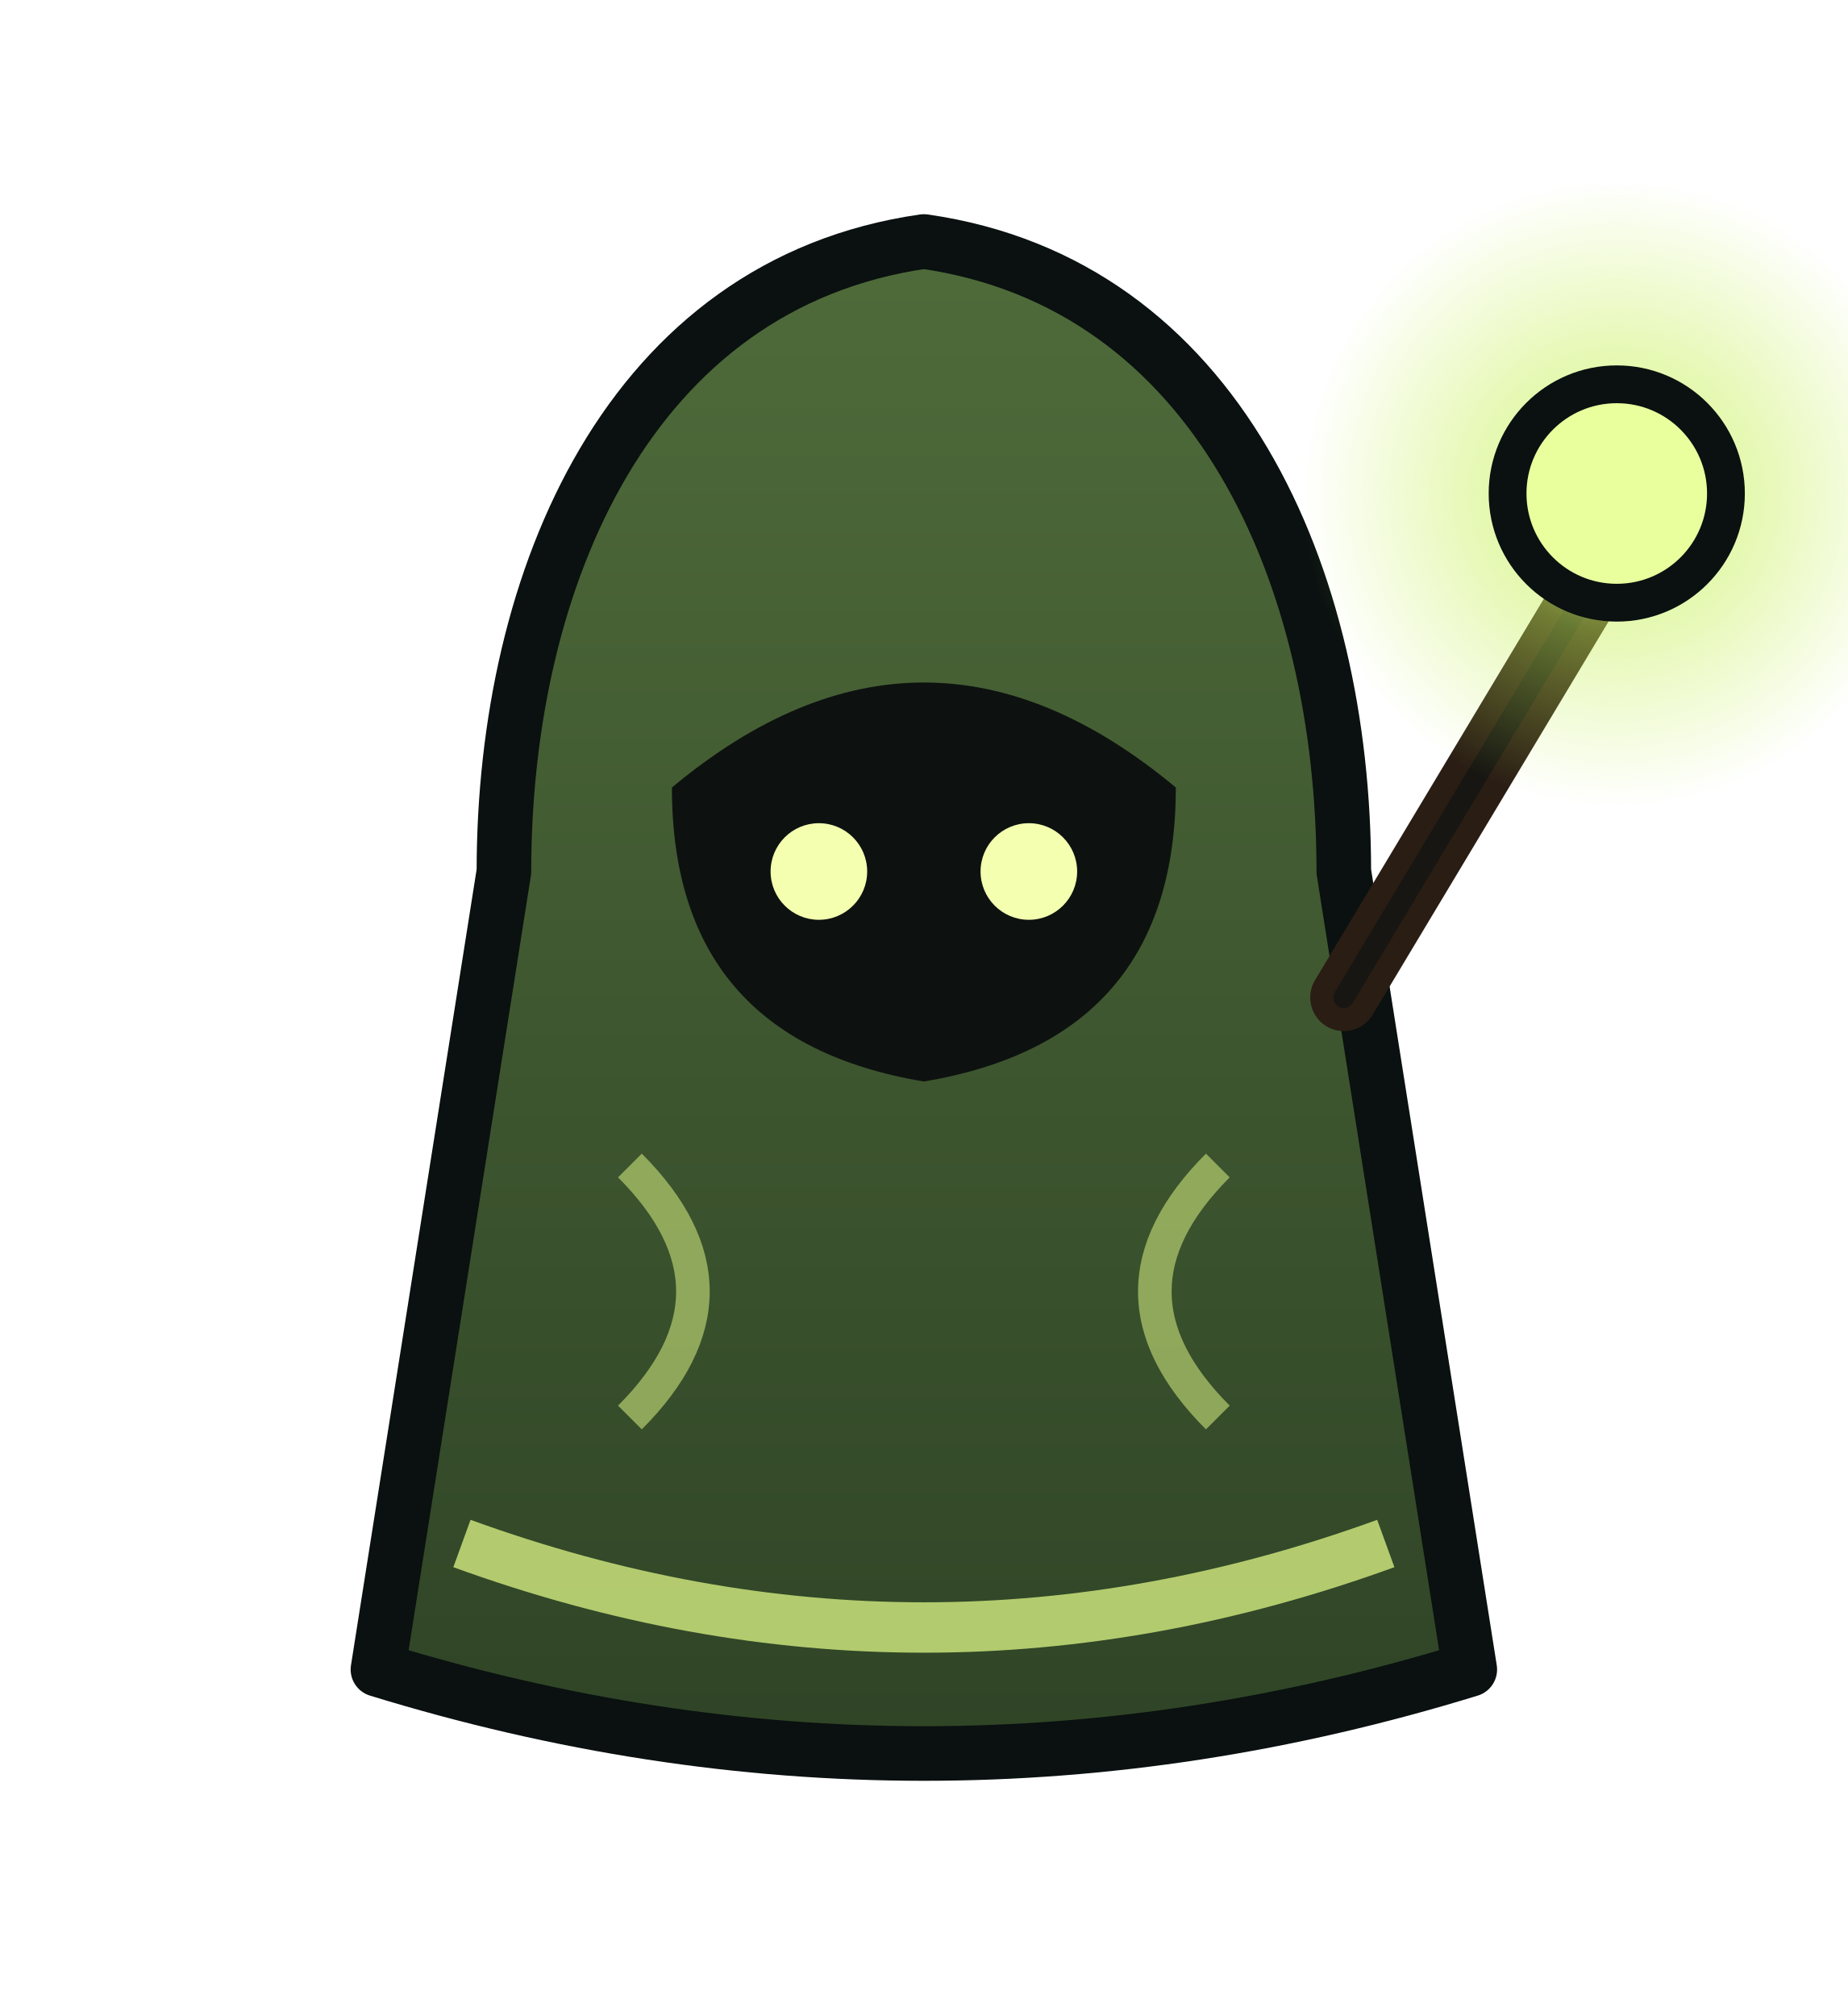
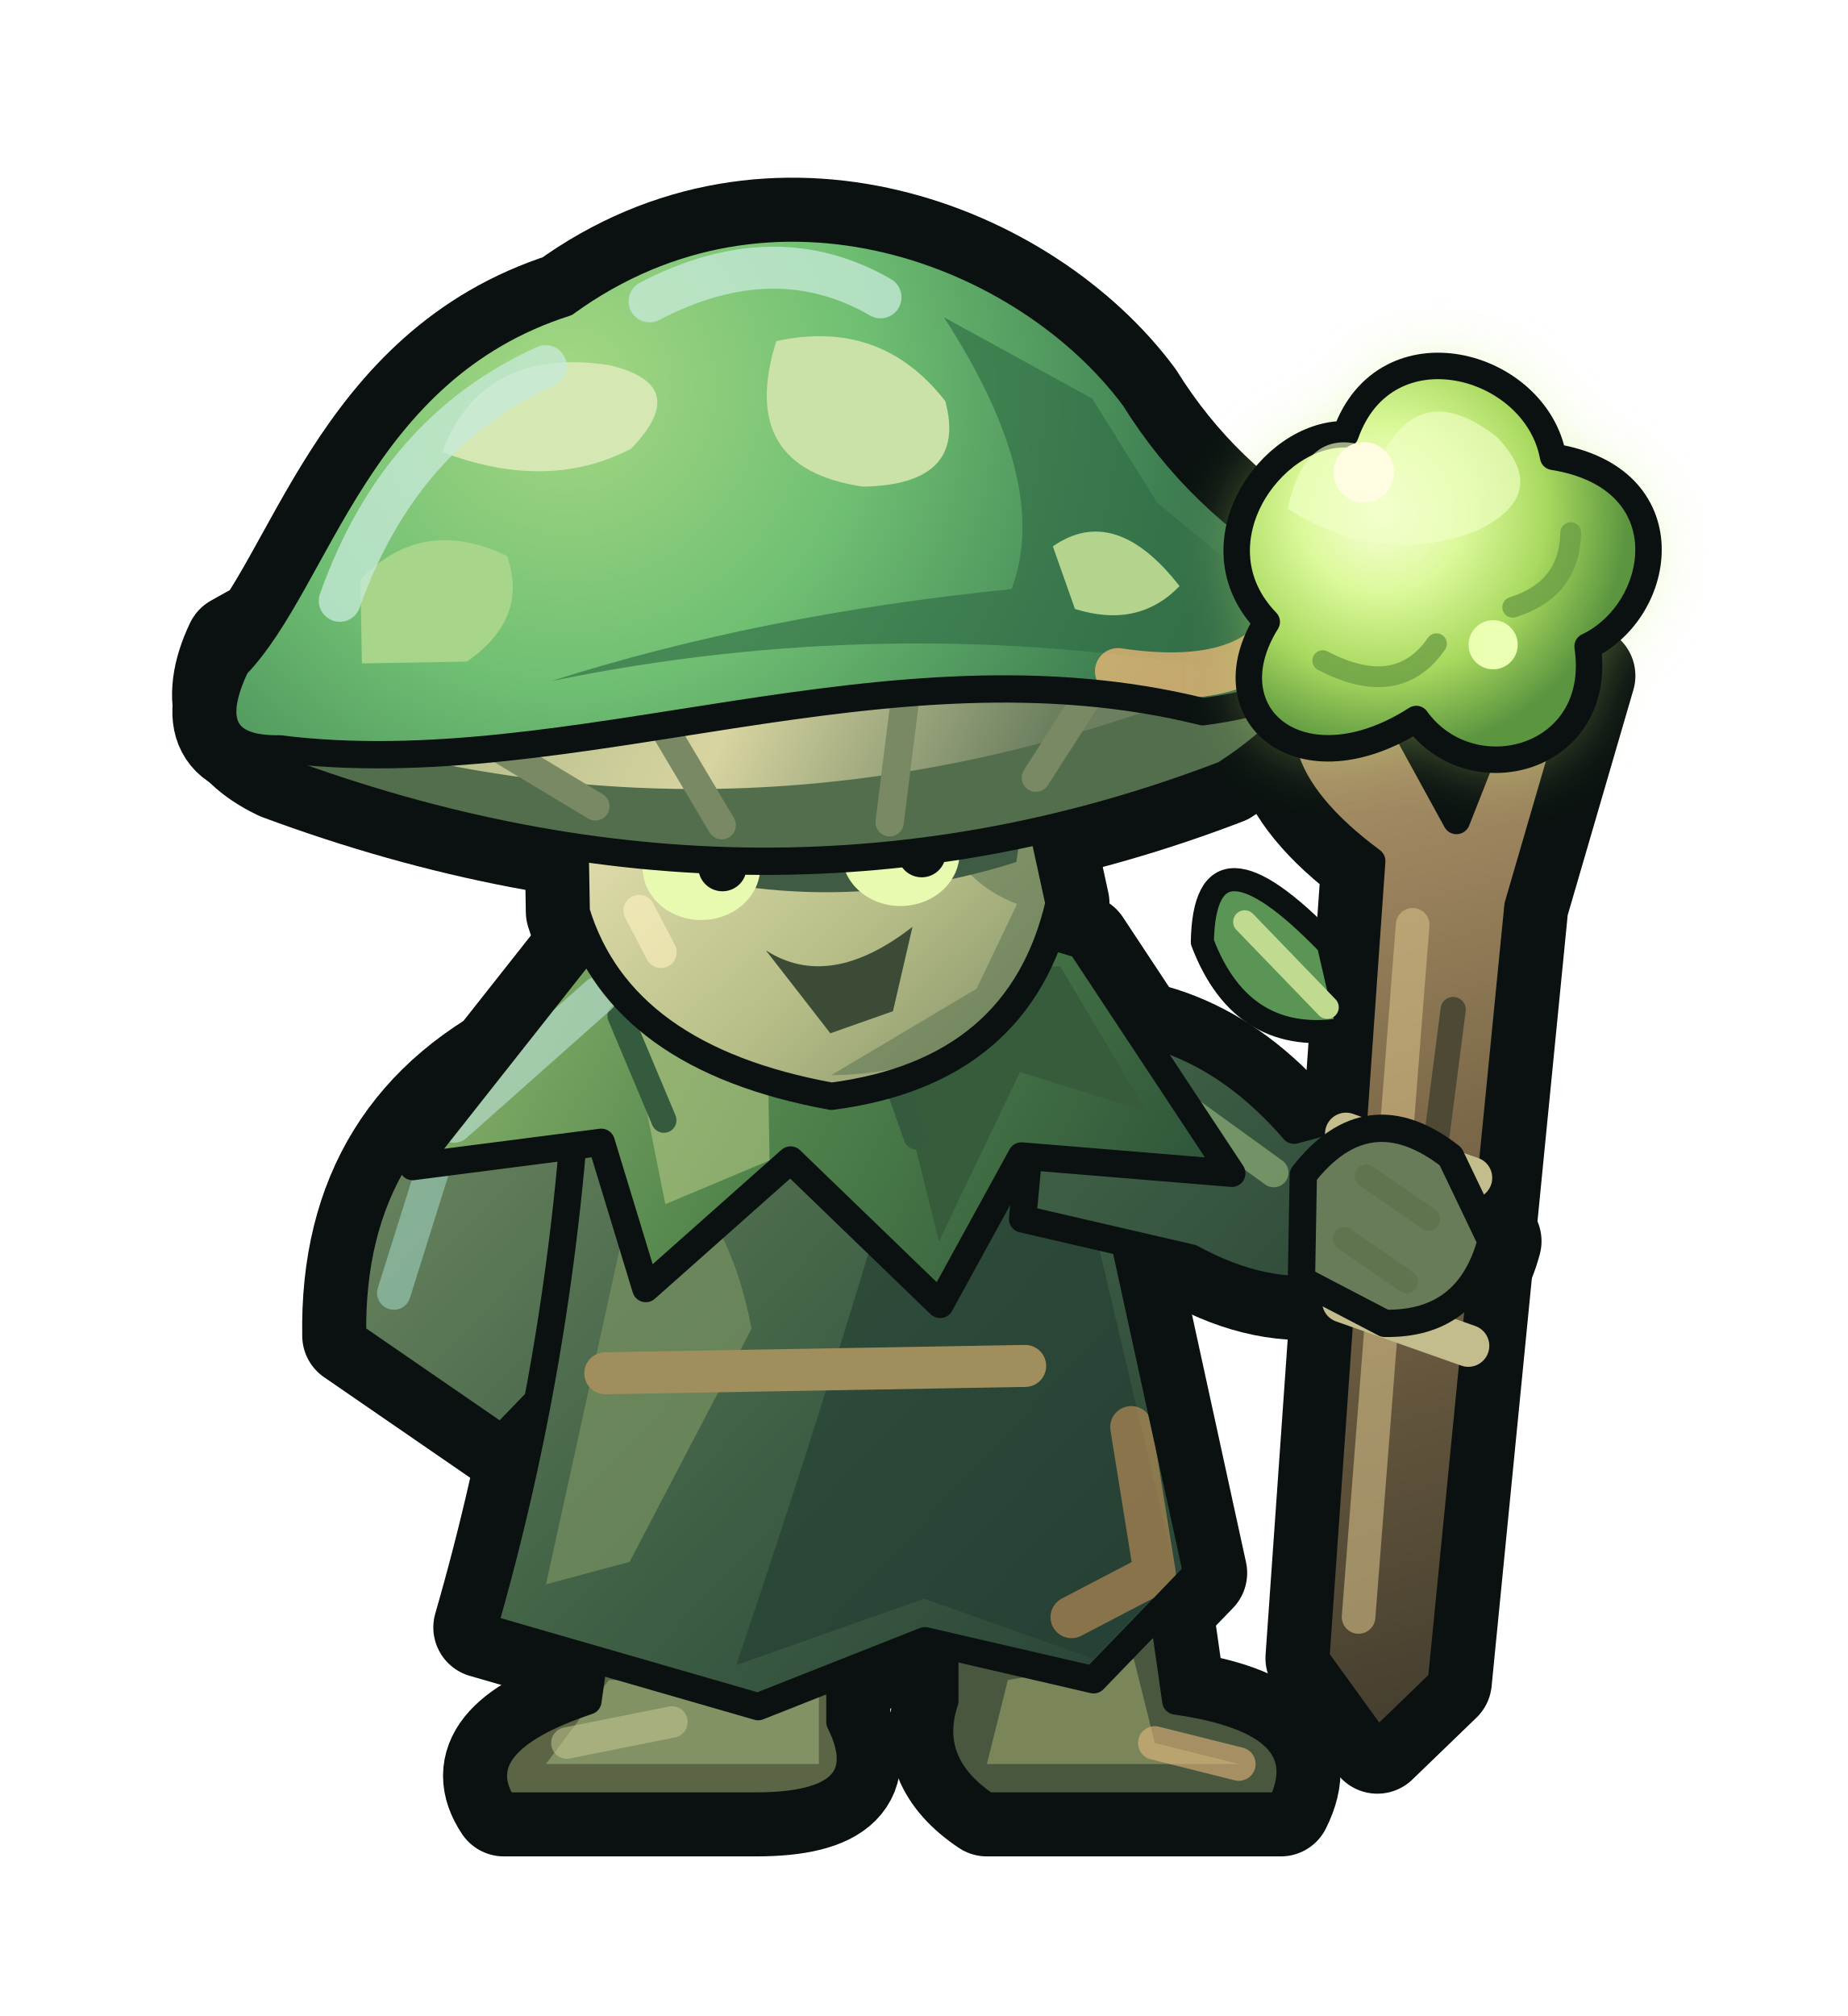
<svg xmlns="http://www.w3.org/2000/svg" viewBox="0 0 88 96" width="88" height="96">
  <defs>
-     <radialGradient id="sporemage1-g" cx="0.5" cy="0.5" r="0.5">
-       <stop offset="0" stop-color="#e9ff9e" stop-opacity="0.95" />
-       <stop offset="0.45" stop-color="#c8f05a" stop-opacity="0.45" />
-       <stop offset="1" stop-color="#c8f05a" stop-opacity="0" />
+     <radialGradient id="sporemage1-cap" gradientUnits="userSpaceOnUse" cx="28" cy="19" r="43">
+       <stop offset="0" stop-color="#a6d883" />
+       <stop offset="0.333" stop-color="#6fbf73" />
+       <stop offset="0.667" stop-color="#3f8052" />
+       <stop offset="1" stop-color="#274c3d" />
    </radialGradient>
-     <linearGradient id="sporemage1-r" x1="0" y1="0" x2="0" y2="1">
-       <stop offset="0" stop-color="#4f6b3a" />
-       <stop offset="1" stop-color="#2f4426" />
+     <linearGradient id="sporemage1-cloth" gradientUnits="userSpaceOnUse" x1="22" y1="48" x2="58" y2="83">
+       <stop offset="0" stop-color="#6c8660" />
+       <stop offset="0.5" stop-color="#3f6045" />
+       <stop offset="1" stop-color="#253e34" />
    </linearGradient>
+     <linearGradient id="sporemage1-leaf" gradientUnits="userSpaceOnUse" x1="20" y1="43" x2="57" y2="63">
+       <stop offset="0" stop-color="#93bc70" />
+       <stop offset="0.5" stop-color="#4f824b" />
+       <stop offset="1" stop-color="#2b5038" />
+     </linearGradient>
+     <linearGradient id="sporemage1-pith" gradientUnits="userSpaceOnUse" x1="29" y1="34" x2="51" y2="58">
+       <stop offset="0" stop-color="#eee8b9" />
+       <stop offset="0.5" stop-color="#b9bf88" />
+       <stop offset="1" stop-color="#697c5a" />
+     </linearGradient>
+     <linearGradient id="sporemage1-wood" gradientUnits="userSpaceOnUse" x1="59" y1="32" x2="74" y2="82">
+       <stop offset="0" stop-color="#b49a6e" />
+       <stop offset="0.5" stop-color="#766345" />
+       <stop offset="1" stop-color="#413c2d" />
+     </linearGradient>
+     <linearGradient id="sporemage1-gill" gradientUnits="userSpaceOnUse" x1="23" y1="29" x2="48" y2="41">
+       <stop offset="0" stop-color="#afba89" />
+       <stop offset="0.5" stop-color="#d7d4a0" />
+       <stop offset="1" stop-color="#6c8060" />
+     </linearGradient>
+     <radialGradient id="sporemage1-spore" gradientUnits="userSpaceOnUse" cx="-2" cy="-3" r="13">
+       <stop offset="0" stop-color="#f8ffd8" />
+       <stop offset="0.333" stop-color="#dcf99b" />
+       <stop offset="0.667" stop-color="#a9d95f" />
+       <stop offset="1" stop-color="#5b953f" />
+     </radialGradient>
+     <filter id="sporemage1-glow" filterUnits="userSpaceOnUse" x="-30" y="-30" width="150" height="155">
+       <feGaussianBlur stdDeviation="1.7" />
+     </filter>
  </defs>
-   <g transform="translate(0 -2.5)">
-     <path d="M44 14 C30 16 24 30 24 44 L18 82 Q44 90 70 82 L64 44 C64 30 58 16 44 14 Z" fill="url(#sporemage1-r)" stroke="#0a1110" stroke-width="2.6" stroke-linejoin="round" />
-     <path d="M22 76 Q44 84 66 76" fill="none" stroke="#c9e27a" stroke-width="2.4" opacity="0.85" />
-     <path d="M32 40 Q44 30 56 40 Q56 52 44 54 Q32 52 32 40 Z" fill="#0d1210" />
-     <circle cx="39" cy="44" r="2.3" fill="#f4ffb0" />
-     <circle cx="49" cy="44" r="2.3" fill="#f4ffb0" />
-     <path d="M64 50 L76 30" stroke="#2a1d14" stroke-width="3.2" stroke-linecap="round" />
-     <path d="M64 50 L76 30" stroke="#0a1110" stroke-width="1" stroke-linecap="round" opacity="0.6" />
-     <circle cx="77" cy="26" r="14.9" fill="url(#sporemage1-g)" />
-     <circle cx="77" cy="26" r="5.2" fill="#e9ff9e" stroke="#0a1110" stroke-width="1.8" />
-     <path d="M30 58 Q36 64 30 70 M58 58 Q52 64 58 70" fill="none" stroke="#c9e27a" stroke-width="1.6" opacity="0.6" />
+   <g stroke-linejoin="round" stroke-linecap="round">
+     <g>
+       <path d="M29 74 L40 75 L40 82 Q42 86 36 86 L24 86 Q22 83 28 81 Z" fill="#0a1110" stroke="#0a1110" stroke-width="4.8" />
+       <path d="M45 75 L55 74 L56 81 Q63 82 61 86 L47 86 Q44 84 45 81 Z" fill="#0a1110" stroke="#0a1110" stroke-width="4.8" />
+       <g transform="translate(0 -0.8) rotate(-1 40 76)">
+         <path d="M26 50 Q17 54 17 64 L24 69 L33 60 Z" fill="#0a1110" stroke="#0a1110" stroke-width="4.8" />
+       </g>
+       <g transform="translate(0 -0.8) rotate(-1 40 76)">
+         <path d="M28 51 Q39 46 52 51 L57 76 L52 81 L44 79 L36 82 L23 78 Q27 65 28 51 Z" fill="#0a1110" stroke="#0a1110" stroke-width="4.8" />
+       </g>
+       <g transform="translate(0 -0.8) rotate(-1 40 76)">
+         <path d="M50 50 Q57 49 62 55 L66 54 L70 59 Q64 65 57 61 L49 59 Z" fill="#0a1110" stroke="#0a1110" stroke-width="4.8" />
+       </g>
+       <g transform="translate(0 -0.8) rotate(-1 40 76)">
+         <path d="M29 45 Q40 42 52 46 L59 57 L49 56 L45 63 L38 56 L31 62 L29 55 L20 56 Z" fill="#0a1110" stroke="#0a1110" stroke-width="4.8" />
+       </g>
+       <g transform="translate(0 -0.8) rotate(-1 40 76)">
+         <path d="M28 33 Q38 29 49 34 L51 44 Q49 52 40 53 Q30 51 28 44 Z" fill="#0a1110" stroke="#0a1110" stroke-width="4.8" />
+       </g>
+       <g transform="translate(0 -0.8) rotate(-1 40 76)">
+         <path d="M12 31 Q34 19 61 28 Q67 33 59 38 Q37 46 14 37 Q10 35 12 31 Z" fill="#0a1110" stroke="#0a1110" stroke-width="4.8" />
+       </g>
+       <g transform="translate(0 -0.8) rotate(-1 40 76)">
+         <path d="M12 32 C16 28 18 18 28 15 C38 8 50 13 55 20 Q58 25 63 28 Q67 34 58 35 C43 31 28 38 14 36 Q10 36 12 32 Z" fill="#0a1110" stroke="#0a1110" stroke-width="4.8" />
+       </g>
+       <g transform="rotate(1 65 60)">
+         <path d="M63 79 L65 41 Q58 36 62 31 L65 32 L69 39 L72 31 L75 32 L72 43 L69 80 L66 83 Z" fill="#0a1110" stroke="#0a1110" stroke-width="4.8" />
+       </g>
+       <g transform="rotate(1 65 60)">
+         <path d="M62 56 Q65 52 69 55 L71 59 Q70 63 66 63 L62 61 Z" fill="#0a1110" stroke="#0a1110" stroke-width="4.8" />
+       </g>
+     </g>
+     <g>
+       <path d="M29 74 L40 75 L40 82 Q42 86 36 86 L24 86 Q22 83 28 81 Z" fill="#5b6445" />
+       <path d="M29 80 L39 80 L39 84 L26 84 Z" fill="#839264" />
+       <path d="M27 83 L32 82" fill="none" stroke="#c4c690" stroke-width="1.5" opacity="0.55" />
+       <path d="M29 74 L40 75 L40 82 Q42 86 36 86 L24 86 Q22 83 28 81 Z" fill="none" stroke="#0a1110" stroke-width="1.3" />
+       <path d="M45 75 L55 74 L56 81 Q63 82 61 86 L47 86 Q44 84 45 81 Z" fill="#4a573f" />
+       <path d="M48 80 L54 79 L55 83 L59 84 L47 84 Z" fill="#7a8659" />
+       <path d="M55 83 L59 84" fill="none" stroke="#e3b67c" stroke-width="1.6" opacity="0.6" />
+       <path d="M45 75 L55 74 L56 81 Q63 82 61 86 L47 86 Q44 84 45 81 Z" fill="none" stroke="#0a1110" stroke-width="1.3" />
+       <g transform="translate(0 -0.8) rotate(-1 40 76)">
+         <path d="M26 50 Q17 54 17 64 L24 69 L33 60 Z" fill="url(#sporemage1-cloth)" />
+         <path d="M21 56 L19 62" fill="none" stroke="#9acbb6" stroke-width="1.6" opacity="0.65" />
+         <path d="M26 50 Q17 54 17 64 L24 69 L33 60 Z" fill="none" stroke="#0a1110" stroke-width="1.3" />
+       </g>
+       <g transform="translate(0 -0.8) rotate(-1 40 76)">
+         <path d="M28 51 Q39 46 52 51 L57 76 L52 81 L44 79 L36 82 L23 78 Q27 65 28 51 Z" fill="url(#sporemage1-cloth)" />
+         <path d="M44 53 Q40 66 35 80 L44 77 L52 80 L56 76 L51 53 Z" fill="#243e33" opacity="0.65" />
+         <path d="M31 55 Q35 58 36 64 L30 75 L26 76 Z" fill="#789161" opacity="0.7" />
+         <path d="M29 66 L49 66" fill="none" stroke="#a18e5d" stroke-width="2" opacity="1" />
+         <path d="M54 69 L55 76 L51 78" fill="none" stroke="#ffb067" stroke-width="2" opacity="0.45" />
+         <path d="M28 51 Q39 46 52 51 L57 76 L52 81 L44 79 L36 82 L23 78 Q27 65 28 51 Z" fill="none" stroke="#0a1110" stroke-width="1.3" />
+       </g>
+       <g transform="translate(0 -0.8) rotate(-1 40 76)">
+         <path d="M50 50 Q57 49 62 55 L66 54 L70 59 Q64 65 57 61 L49 59 Z" fill="url(#sporemage1-cloth)" />
+         <path d="M57 54 L61 57" fill="none" stroke="#9bbd81" stroke-width="1.4" opacity="0.6" />
+         <path d="M50 50 Q57 49 62 55 L66 54 L70 59 Q64 65 57 61 L49 59 Z" fill="none" stroke="#0a1110" stroke-width="1.3" />
+       </g>
+       <g transform="translate(0 -0.8) rotate(-1 40 76)">
+         <path d="M29 45 Q40 42 52 46 L59 57 L49 56 L45 63 L38 56 L31 62 L29 55 L20 56 Z" fill="url(#sporemage1-leaf)" />
+         <path d="M30 47 L37 48 L37 56 L32 58 Z" fill="#b2c783" opacity="0.6" />
+         <path d="M42 47 L51 47 L55 54 L49 52 L45 60 Z" fill="#365c3b" />
+         <path d="M30 49 L32 54 M42 49 L44 55" fill="none" stroke="#355b3e" stroke-width="1.2" opacity="1" />
+         <path d="M22 54 L29 48" fill="none" stroke="#b5dcca" stroke-width="1.8" opacity="0.7" />
+         <path d="M29 45 Q40 42 52 46 L59 57 L49 56 L45 63 L38 56 L31 62 L29 55 L20 56 Z" fill="none" stroke="#0a1110" stroke-width="1.3" />
+       </g>
+       <g transform="translate(0 -0.8) rotate(-1 40 76)">
+         <path d="M28 33 Q38 29 49 34 L51 44 Q49 52 40 53 Q30 51 28 44 Z" fill="url(#sporemage1-pith)" />
+         <path d="M45 34 Q44 42 49 44 L47 48 L40 52 Q49 52 51 44 L49 34 Z" fill="#657c58" opacity="0.65" />
+         <path d="M29 37 Q39 41 50 36 L49 42 Q39 45 29 41 Z" fill="#3f5b43" />
+         <ellipse cx="34" cy="42" rx="2.8" ry="2.5" fill="#e8f9b0" />
+         <ellipse cx="43.5" cy="41.5" rx="2.8" ry="2.5" fill="#e8f9b0" />
+         <circle cx="35" cy="42" r="1.15" fill="#0a1110" />
+         <circle cx="44.5" cy="41.5" r="1.15" fill="#0a1110" />
+         <path d="M31 38 L37 40 M41 39 L47 37" fill="none" stroke="#0a1110" stroke-width="1.7" opacity="1" />
+         <path d="M37 46 Q40 48 44 45 L43 49 L40 50 Z" fill="#3b4b36" />
+         <path d="M31 44 L32 46" fill="none" stroke="#fff1bf" stroke-width="1.5" opacity="0.6" />
+         <path d="M28 33 Q38 29 49 34 L51 44 Q49 52 40 53 Q30 51 28 44 Z" fill="none" stroke="#0a1110" stroke-width="1.3" />
+       </g>
+       <g transform="translate(0 -0.8) rotate(-1 40 76)">
+         <path d="M12 31 Q34 19 61 28 Q67 33 59 38 Q37 46 14 37 Q10 35 12 31 Z" fill="url(#sporemage1-gill)" />
+         <path d="M15 35 Q36 42 58 34 L62 32 L61 37 Q36 46 14 37 Z" fill="#536e4c" />
+         <path d="M21 34 L29 39 M31 33 L35 40 M44 33 L43 40 M54 32 L50 38" fill="none" stroke="#788963" stroke-width="1.35" opacity="1" />
+         <path d="M12 31 Q34 19 61 28 Q67 33 59 38 Q37 46 14 37 Q10 35 12 31 Z" fill="none" stroke="#0a1110" stroke-width="1.3" />
+       </g>
+       <g transform="translate(0 -0.8) rotate(-1 40 76)">
+         <path d="M12 32 C16 28 18 18 28 15 C38 8 50 13 55 20 Q58 25 63 28 Q67 34 58 35 C43 31 28 38 14 36 Q10 36 12 32 Z" fill="url(#sporemage1-cap)" />
+         <path d="M46 16 Q51 24 49 29 Q37 30 27 33 Q43 30 59 33 L63 31 L56 25 L53 20 Z" fill="#2f6b45" opacity="0.65" />
+         <path d="M22 22 Q24 17 30 18 Q34 19 31 22 Q27 24 22 22 Z" fill="#d5e8b4" />
+         <path d="M38 17 Q43 16 46 20 Q47 24 42 24 Q36 23 38 17 Z" fill="#cae1a7" />
+         <path d="M18 28 Q21 25 25 27 Q26 30 23 32 L18 32 Z" fill="#a7d58a" />
+         <path d="M51 27 Q54 25 57 29 Q55 31 52 30 Z" fill="#b4d38c" />
+         <path d="M17 29 Q20 21 27 18 M32 15 Q38 12 43 15" fill="none" stroke="#c5e9d7" stroke-width="2" opacity="0.78" />
+         <path d="M54 33 Q60 34 62 31" fill="none" stroke="#ffbf7c" stroke-width="2.2" opacity="0.7" />
+         <path d="M12 32 C16 28 18 18 28 15 C38 8 50 13 55 20 Q58 25 63 28 Q67 34 58 35 C43 31 28 38 14 36 Q10 36 12 32 Z" fill="none" stroke="#0a1110" stroke-width="1.3" />
+       </g>
+       <g transform="rotate(1 65 60)">
+         <path d="M63 79 L65 41 Q58 36 62 31 L65 32 L69 39 L72 31 L75 32 L72 43 L69 80 L66 83 Z" fill="url(#sporemage1-wood)" />
+         <path d="M67 44 L65 77" fill="none" stroke="#d3bc85" stroke-width="1.6" opacity="0.6" />
+         <path d="M69 48 L68 57" fill="none" stroke="#4e4934" stroke-width="1.2" opacity="1" />
+         <path d="M63 79 L65 41 Q58 36 62 31 L65 32 L69 39 L72 31 L75 32 L72 43 L69 80 L66 83 Z" fill="none" stroke="#0a1110" stroke-width="1.3" />
+       </g>
+       <g transform="rotate(1 65 60)">
+         <path d="M64 54 L70 56 M64 58 L70 60 M64 62 L70 64" fill="none" stroke="#c3bc8c" stroke-width="2" opacity="1" />
+       </g>
+       <g transform="rotate(1 65 60)">
+         <path d="M62 56 Q65 52 69 55 L71 59 Q70 63 66 63 L62 61 Z" fill="url(#sporemage1-pith)" />
+         <path d="M65 56 L68 58 M64 59 L67 61" fill="none" stroke="#607450" stroke-width="1.1" opacity="1" />
+         <path d="M62 56 Q65 52 69 55 L71 59 Q70 63 66 63 L62 61 Z" fill="none" stroke="#0a1110" stroke-width="1.3" />
+       </g>
+       <g transform="rotate(1 65 60)">
+         <path d="M63 45 Q57 39 57 45 Q59 50 64 49 Z" fill="#5a9556" stroke="#0a1110" stroke-width="1.1" />
+         <path d="M59 44 L63 48" fill="none" stroke="#c0da8f" stroke-width="1.1" opacity="1" />
+       </g>
+       <g transform="rotate(1 65 60) translate(67 27) scale(0.9)">
+         <g filter="url(#sporemage1-glow)" opacity="0.48">
+           <path d="M-8 3 C-12 -1 -8 -7 -4 -7 C-2 -13 6 -11 7 -6 C14 -5 13 2 9 4 C10 10 3 12 0 8 C-6 12 -11 8 -8 3 Z" fill="#c8ef75" />
+         </g>
+       </g>
+       <g transform="rotate(1 65 60) translate(67 27) scale(0.9)">
+         <path d="M-8 3 C-12 -1 -8 -7 -4 -7 C-2 -13 6 -11 7 -6 C14 -5 13 2 9 4 C10 10 3 12 0 8 C-6 12 -11 8 -8 3 Z" fill="url(#sporemage1-spore)" stroke="#0a1110" stroke-width="1.4" />
+         <path d="M-7 -3 Q-6 -8 -2 -6 Q0 -10 4 -7 Q7 -4 3 -2 Q-2 0 -7 -3 Z" fill="#efffc4" opacity="0.65" />
+         <path d="M-5 5 Q-1 7 1 4 M5 2 Q8 1 8 -2" fill="none" stroke="#6b9f45" stroke-width="1.1" opacity="0.8" />
+         <circle cx="-3" cy="-5" r="1.6" fill="#fffce2" />
+         <circle cx="4" cy="4" r="1.3" fill="#ebffb3" />
+       </g>
+     </g>
  </g>
</svg>
